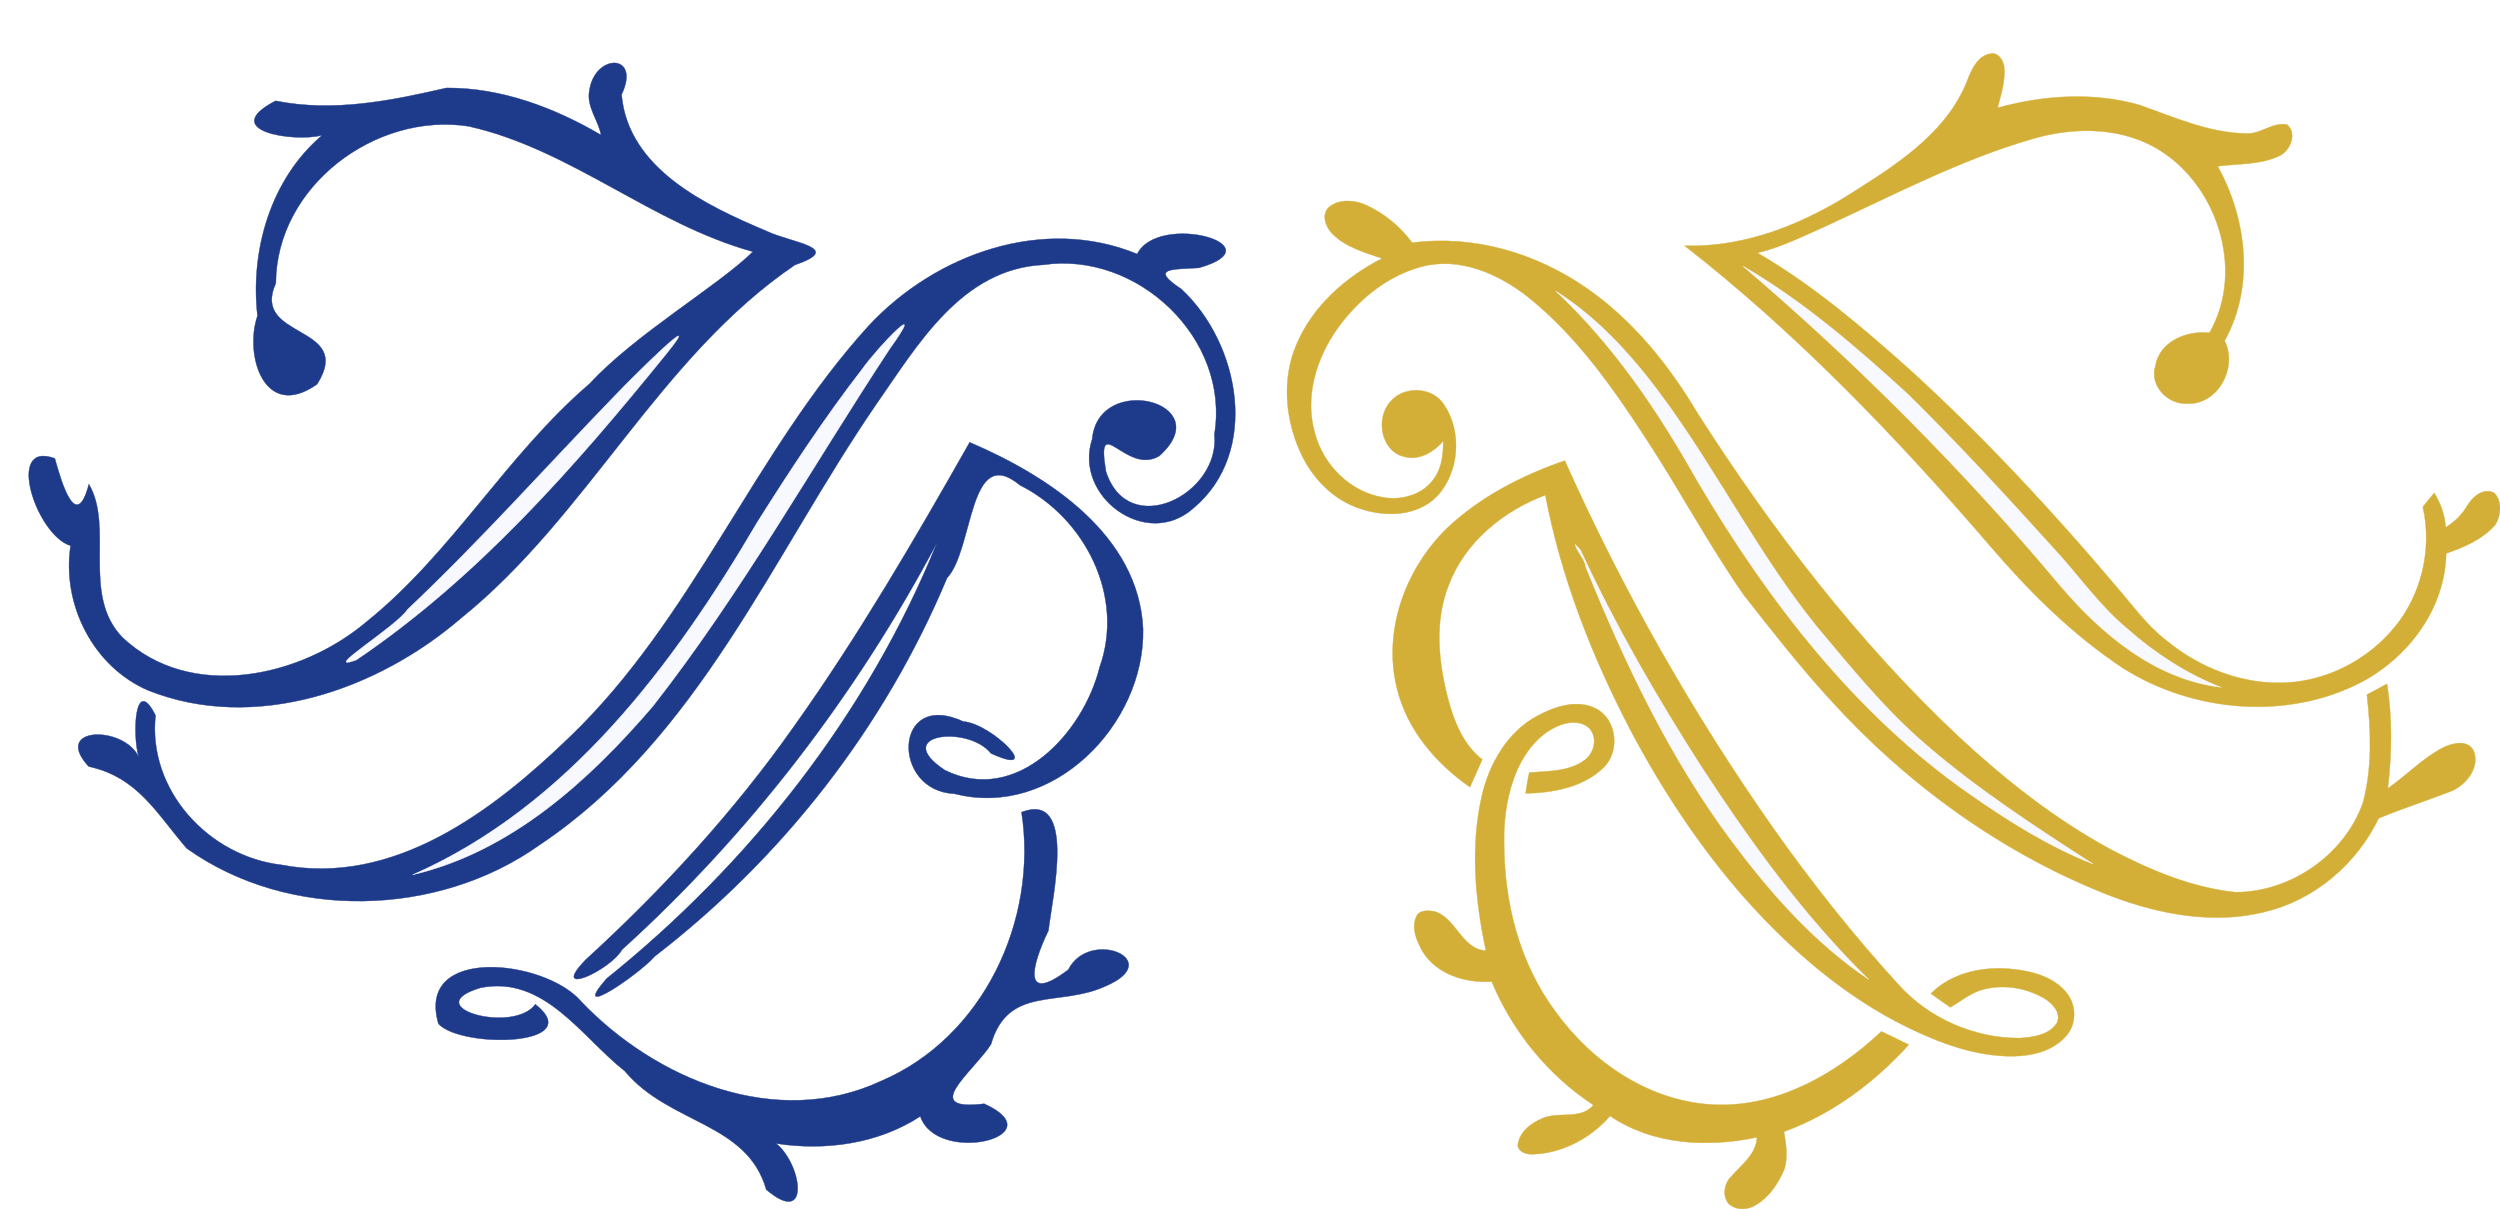
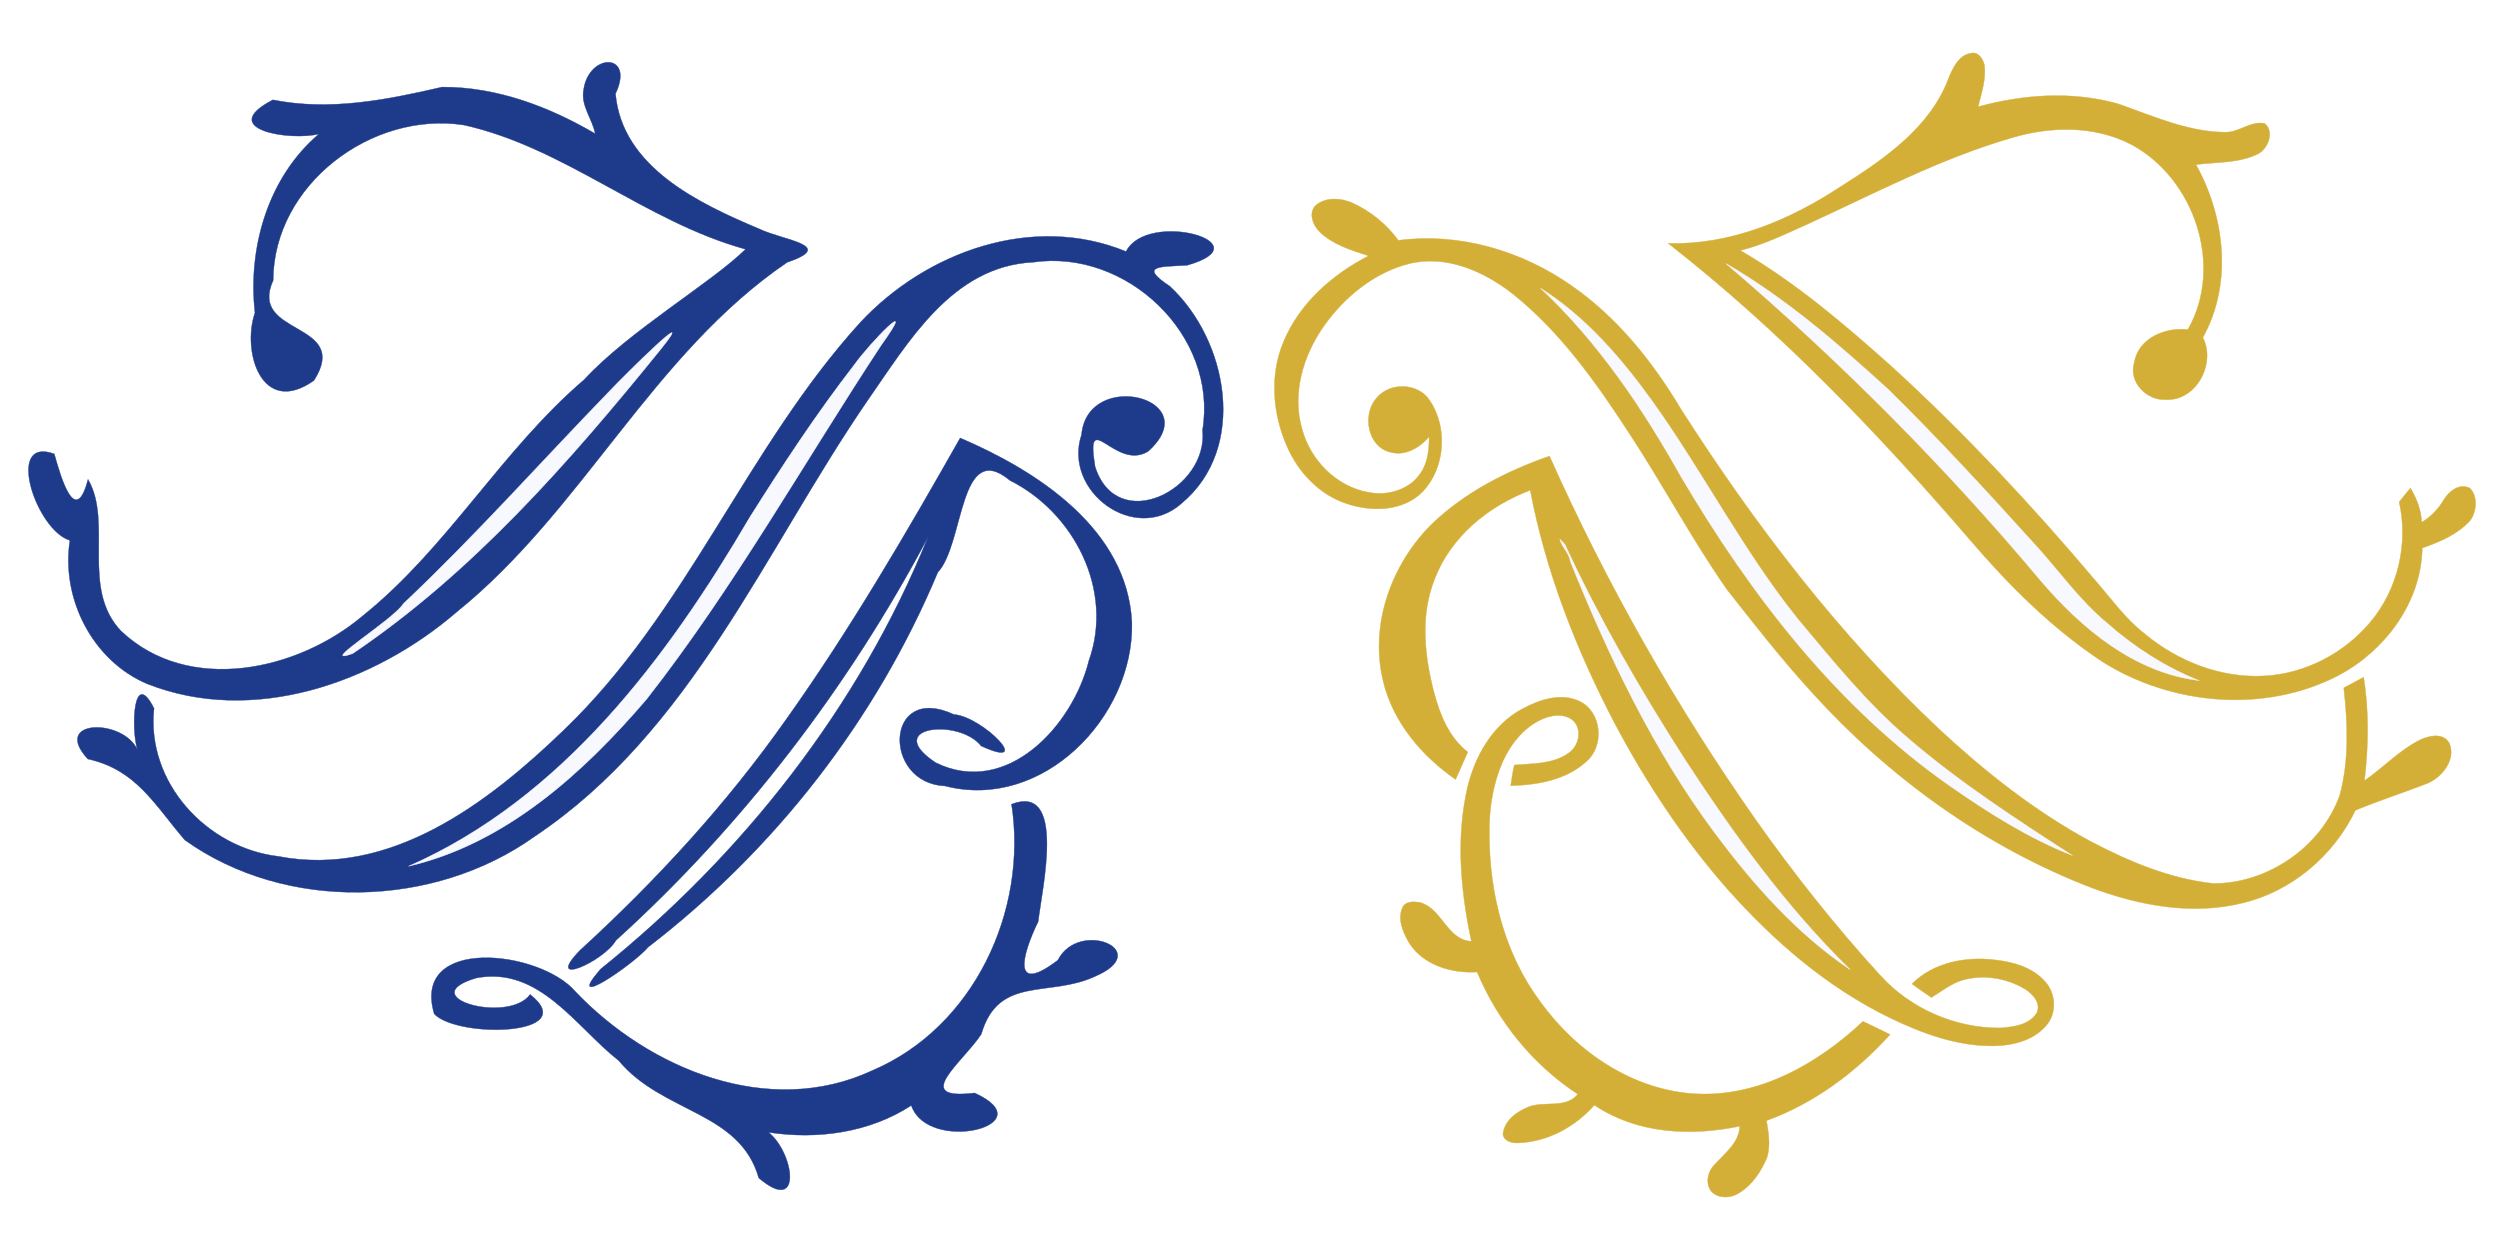
- <svg xmlns="http://www.w3.org/2000/svg" xmlns:xlink="http://www.w3.org/1999/xlink">
+ <svg xmlns="http://www.w3.org/2000/svg" xmlns:xlink="http://www.w3.org/1999/xlink" viewBox="0 0 400 200">
  <defs>
    <symbol id="cthiebaud-symbol" preserveAspectRatio="xMidYMid slice" viewBox="0 0 382.07 377.86">
      <path d="M93.832 377.709c-21.112-1.858-38.24-9.37-53.95-23.664-5.08-4.622-9.224-9.262-14.454-16.181C11.66 319.647 3.735 299.304.79 274.614c-.785-6.585-.79-6.7-.789-18.75.003-12.034.008-12.178.811-19.25 3.088-27.162 11.52-49.436 26.027-68.75 4.202-5.594 6.978-8.741 11.89-13.479 17.442-16.823 39.576-26.865 65.854-29.875 5.85-.67 10.164-.894 17.25-.894 9.42 0 16.454.707 24.524 2.466 2.82.615 3.248.657 3.133.31-.073-.222-.808-2.372-1.633-4.778-4.187-12.221-6.55-23.3-7.536-35.332-.432-5.27-.18-15.74.485-20.223 1.447-9.744 4.553-18.708 9.293-26.824 11.336-19.405 29.848-32.269 53.36-37.077C212.406.328 215.935.014 227.708 0c8.056-.01 11.212.083 14.75.434 23.78 2.357 41.102 9.522 53.015 21.929 10.091 10.51 15.863 23.818 18.161 41.875.522 4.103.544 5.271.632 33.812l.09 29.563h54.976v17.75h-55.028l.111 78.437c.072 55.82.184 79.52.389 82.188 1.086 14.195 2.866 22.98 6.152 30.37 2.643 5.944 6.677 10.315 11.136 12.067 2.737 1.075 4.1 1.263 8.153 1.125 11.535-.395 21.91-5.793 32.487-16.905l2.265-2.38 3.533 2.987c1.942 1.642 3.539 3.049 3.547 3.126.01.077-.962 1.315-2.157 2.75-16.583 19.923-33.949 32.172-52.226 36.84-4.974 1.27-10.298 1.895-16.134 1.895-16.34 0-27.51-5.106-34.278-15.67-4.183-6.53-7.249-19.946-8.558-37.455-.732-9.795-.872-26.123-.877-102.848v-76.598l-10.187.129c-13.124.166-16.41-.11-19.085-1.604-1.753-.979-2.074-2.279-1.236-4.993l.492-1.592 3.696-2.62c6.637-4.706 12.791-10.024 21.383-18.478l4.937-4.859v-10.644c0-16.29-.983-24.346-4.16-34.143-7.28-22.439-24.682-33.892-51.464-33.87-7.978.007-13.147.6-19.66 2.26-5.943 1.513-11.928 4.159-16.818 7.434-10.838 7.257-16.968 16.986-18.902 30.002-.625 4.201-.673 12.004-.105 16.998 1.433 12.613 5.504 26.432 12.315 41.8 1.289 3.228 1.01 3.115 3.833 4.632 11.49 6.172 20.256 13.867 24.914 21.869 2.144 3.682 3.66 7.467 4.592 11.455.745 3.19.8 3.74.815 8.17.016 4.73.012 4.76-.801 7.14-2.36 6.902-9.84 13.83-16.933 15.684-2.525.66-8.054.96-10.442.568-5.494-.903-10.021-3.568-14.239-8.38-2.43-2.773-4.1-5.546-5.127-8.512-.871-2.514-.981-3.274-1.309-9.048-.481-8.47-2.143-14.385-5.534-19.702-1.52-2.382-5.872-6.794-8.225-8.336-4.532-2.97-10.56-5.08-17.75-6.212-2.343-.368-4.284-.448-10.5-.43-7.485.023-7.703.038-11.875.825-18.364 3.466-32.456 14.023-43.75 32.775-8.038 13.347-12.957 28.758-14.804 46.378-.687 6.548-.612 22.714.134 29.326 2.29 20.27 8.313 37.366 18.691 53.049 4.014 6.065 7.612 10.522 12.222 15.138 11.714 11.732 24.718 18.367 40.907 20.874 4.318.668 14.628.946 18.775.505 24.96-2.652 47.668-18.625 68.178-47.955 1.274-1.821 2.374-3.312 2.444-3.312.113 0 7.341 4.198 7.53 4.374.043.04-1.181 2.587-2.72 5.661-12.237 24.456-26.382 43.31-42.746 56.98-12.74 10.64-27.745 18.024-43.11 21.215-7.002 1.453-10.677 1.812-19.376 1.892-4.33.04-8.38.027-9-.027z" />
    </symbol>
    <symbol id="bach_siel_full_left-symbol" preserveAspectRatio="xMidYMid meet" viewBox="0 0 120 120">
      <path fill="none" stroke="#1E3A8A" stroke-miterlimit="10" stroke-width=".035" d="M56.03 8.592c.518-3.53 4.943-3.56 3.058.404.625 7.064 8.027 10.545 13.806 12.982 2.3 1.11 7.473 1.571 2.666 3.211-12.916 8.786-19.648 23.843-31.735 33.574-7.926 6.831-19.556 10.883-29.69 6.889-5.26-2.224-8.29-8.206-7.424-13.776-3.237-.956-6.271-10.06-1.499-8.298.642 2.294 2.028 7.086 3.238 2.442 2.408 4.134-.735 10.488 3.184 14.57 6.47 6.107 16.932 3.824 23.192-1.47 8.133-6.523 13.326-15.89 21.248-22.666 4.314-4.685 12.216-9.293 15.5-12.528-9.595-2.637-17.311-9.752-27.037-11.922-8.835-1.367-18.275 5.702-18.315 14.918-2.446 5.39 7.548 3.875 3.923 9.602-5.013 3.55-6.956-2.771-5.668-6.497-.71-6.233 1.26-13.029 6.149-17.17-2.719.706-9.94-.426-4.428-3.27 5.455 1.09 10.881.014 16.243-1.228 5.213-.027 10.253 1.868 14.699 4.478-.275-1.443-1.414-2.698-1.11-4.245z" />
      <path fill="#1E3A8A" d="M56.03 8.592c.518-3.53 4.943-3.56 3.058.404.625 7.064 8.027 10.545 13.806 12.982 2.3 1.11 7.473 1.571 2.666 3.211-12.916 8.786-19.648 23.843-31.735 33.574-7.926 6.831-19.556 10.883-29.69 6.889-5.26-2.224-8.29-8.206-7.424-13.776-3.237-.956-6.271-10.06-1.499-8.298.642 2.294 2.028 7.086 3.238 2.442 2.408 4.134-.735 10.488 3.184 14.57 6.47 6.107 16.932 3.824 23.192-1.47 8.133-6.523 13.326-15.89 21.248-22.666 4.314-4.685 12.216-9.293 15.5-12.528-9.595-2.637-17.311-9.752-27.037-11.922-8.835-1.367-18.275 5.702-18.315 14.918-2.446 5.39 7.548 3.875 3.923 9.602-5.013 3.55-6.956-2.771-5.668-6.497-.71-6.233 1.26-13.029 6.149-17.17-2.719.706-9.94-.426-4.428-3.27 5.455 1.09 10.881.014 16.243-1.228 5.213-.027 10.253 1.868 14.699 4.478-.275-1.443-1.414-2.698-1.11-4.245z" />
      <path fill="none" stroke="#1E3A8A" stroke-miterlimit="10" stroke-width=".035" d="M108.102 24.148c2.022-4.029 13.413-.828 5.87 1.317-2.576.162-4.729-.01-1.663 2.019 5.572 5.178 7.5 15.506 1.143 20.822-4.498 4.02-11.439-1.152-9.624-6.578.593-6.409 12.089-3.485 6.382 1.612-3.153 1.918-6.052-4.43-5.082 1.458 2.111 6.622 10.904 2.19 10.316-3.514 1.5-9.101-7.31-17.42-16.27-16.109-7.769.385-11.946 7.626-15.894 13.281-9.902 14.434-16.89 31.779-31.976 41.857-9.636 6.88-23.867 7.26-33.559.331-2.91-3.383-4.647-6.753-9.314-7.779-3.52-3.807 3.311-3.938 4.753-.914-.617-2.071-.386-7.9 1.603-3.943-.76 7.089 5.032 13.39 11.941 14.204 10.73 2.07 20.152-5.137 27.386-12.11 11.801-11.299 17.571-27.157 28.473-39.145 6.348-6.812 16.575-10.489 25.515-6.81z" />
      <path fill="#1E3A8A" d="M108.102 24.148c2.022-4.029 13.413-.828 5.87 1.317-2.576.162-4.729-.01-1.663 2.019 5.572 5.178 7.5 15.506 1.143 20.822-4.498 4.02-11.439-1.152-9.624-6.578.593-6.409 12.089-3.485 6.382 1.612-3.153 1.918-6.052-4.43-5.082 1.458 2.111 6.622 10.904 2.19 10.316-3.514 1.5-9.101-7.31-17.42-16.27-16.109-7.769.385-11.946 7.626-15.894 13.281-9.902 14.434-16.89 31.779-31.976 41.857-9.636 6.88-23.867 7.26-33.559.331-2.91-3.383-4.647-6.753-9.314-7.779-3.52-3.807 3.311-3.938 4.753-.914-.617-2.071-.386-7.9 1.603-3.943-.76 7.089 5.032 13.39 11.941 14.204 10.73 2.07 20.152-5.137 27.386-12.11 11.801-11.299 17.571-27.157 28.473-39.145 6.348-6.812 16.575-10.489 25.515-6.81z" />
      <path fill="none" stroke="#F8F8FF" stroke-miterlimit="10" stroke-width=".035" d="M81.972 35.07c1.538-2.17 6.342-7.107 2.618-1.922-7.467 11.343-14.134 23.267-22.513 33.973C56 74.214 48.554 80.99 39.208 83.163 53.981 76.67 64.061 63.172 71.995 49.63c3.137-4.979 6.373-9.905 9.977-14.56z" />
      <path fill="#F8F8FF" d="M81.972 35.07c1.538-2.17 6.342-7.107 2.618-1.922-7.467 11.343-14.134 23.267-22.513 33.973C56 74.214 48.554 80.99 39.208 83.163 53.981 76.67 64.061 63.172 71.995 49.63c3.137-4.979 6.373-9.905 9.977-14.56z" />
      <path fill="none" stroke="#F8F8FF" stroke-miterlimit="10" stroke-width=".035" d="M58.44 37.622c1.493-1.585 8.937-8.972 4.904-3.982-8.693 10.728-17.98 21.336-29.488 29.106-3.538 1.273 3.831-3.176 4.883-4.81 6.864-6.478 13.138-13.54 19.701-20.314z" />
      <path fill="#F8F8FF" d="M58.44 37.622c1.493-1.585 8.937-8.972 4.904-3.982-8.693 10.728-17.98 21.336-29.488 29.106-3.538 1.273 3.831-3.176 4.883-4.81 6.864-6.478 13.138-13.54 19.701-20.314z" />
      <path fill="none" stroke="#1E3A8A" stroke-miterlimit="10" stroke-width=".035" d="M75.452 69.094c6.154-8.643 11.498-17.824 16.726-27.046 7.454 3.187 16.077 8.783 16.484 17.744.198 9.072-8.592 18.075-17.934 15.662-6.039-.247-5.81-9.95.84-6.867 2.776.197 7.852 5.422 2.627 3.029-2.162-2.726-9.574-1.849-4.367 1.602 6.85 3.361 13.167-3.58 14.701-9.782 2.414-6.743-1.377-14.205-7.583-17.319-4.888-4.059-4.36 6.11-6.92 8.832-5.932 14.174-15.624 26.591-27.78 35.957-1.461 1.704-8.226 6.308-4.594 2.13 13.635-10.95 24.843-25.195 31.426-41.452-7.67 14.455-17.81 27.7-29.944 38.688-1.171 2.04-6.978 4.599-3.463.966 7.315-6.69 14.066-14.033 19.781-22.144z" />
      <path fill="#1E3A8A" d="M75.452 69.094c6.154-8.643 11.498-17.824 16.726-27.046 7.454 3.187 16.077 8.783 16.484 17.744.198 9.072-8.592 18.075-17.934 15.662-6.039-.247-5.81-9.95.84-6.867 2.776.197 7.852 5.422 2.627 3.029-2.162-2.726-9.574-1.849-4.367 1.602 6.85 3.361 13.167-3.58 14.701-9.782 2.414-6.743-1.377-14.205-7.583-17.319-4.888-4.059-4.36 6.11-6.92 8.832-5.932 14.174-15.624 26.591-27.78 35.957-1.461 1.704-8.226 6.308-4.594 2.13 13.635-10.95 24.843-25.195 31.426-41.452-7.67 14.455-17.81 27.7-29.944 38.688-1.171 2.04-6.978 4.599-3.463.966 7.315-6.69 14.066-14.033 19.781-22.144z" />
      <path fill="none" stroke="#1E3A8A" stroke-miterlimit="10" stroke-width=".035" d="M97.108 77.205c5.262-2.037 2.94 8.045 2.559 11.26-1.644 3.385-2.496 7.04 1.886 3.713 2.02-3.975 9.325-.917 3.58 1.552-4.396 2.057-9.286-.136-10.928 5.548-1.741 2.671-6.832 6.398-.645 5.648 6.858 3.11-4.483 5.888-6.074 1.195-4.008 2.615-9.032 3.302-13.703 2.583 2.455 1.974 3.315 8.002-.941 4.382-1.835-6.427-9.226-6.203-13.44-11.261-4.125-3.239-7.643-9.122-13.703-7.931-6.14 1.83 3.122 4.444 5.193 1.574 5.014 3.971-6.932 4.241-9.206 1.871-2.233-7.533 10.15-6.129 13.546-2.152 7.107 7.46 18.572 12.209 28.5 7.588 9.765-4.152 14.956-15.338 13.376-25.57z" />
      <path fill="#1E3A8A" d="M97.108 77.205c5.262-2.037 2.94 8.045 2.559 11.26-1.644 3.385-2.496 7.04 1.886 3.713 2.02-3.975 9.325-.917 3.58 1.552-4.396 2.057-9.286-.136-10.928 5.548-1.741 2.671-6.832 6.398-.645 5.648 6.858 3.11-4.483 5.888-6.074 1.195-4.008 2.615-9.032 3.302-13.703 2.583 2.455 1.974 3.315 8.002-.941 4.382-1.835-6.427-9.226-6.203-13.44-11.261-4.125-3.239-7.643-9.122-13.703-7.931-6.14 1.83 3.122 4.444 5.193 1.574 5.014 3.971-6.932 4.241-9.206 1.871-2.233-7.533 10.15-6.129 13.546-2.152 7.107 7.46 18.572 12.209 28.5 7.588 9.765-4.152 14.956-15.338 13.376-25.57z" />
    </symbol>
    <symbol id="bach_siel_full_right-symbol" preserveAspectRatio="xMidYMid slice" viewBox="0 0 120 120">
      <path fill="none" stroke="#D4AF37" stroke-miterlimit="10" stroke-width=".035" d="M67.127 7.355c.4-.934.945-2.068 2.07-2.243.716-.19 1.188.557 1.31 1.157.17 1.357-.29 2.677-.607 3.977 4.356-1.196 9.057-1.515 13.44-.28 3.323 1.165 6.642 2.68 10.225 2.726 1.365.057 2.487-1.124 3.857-.838.96.812.308 2.449-.697 2.943-1.835.889-3.936.749-5.908 1.008 2.78 5.007 3.526 11.458.656 16.595 1.29 2.501-.637 6.135-3.582 5.966-1.834.09-3.582-1.714-3-3.57.385-2.34 2.999-3.411 5.141-3.154 3.492-6.083.629-14.554-5.452-17.779-3.526-1.832-7.736-1.745-11.469-.63-6.83 1.988-13.151 5.328-19.591 8.285-2.11.939-4.197 1.977-6.451 2.524 5.319 3.09 10.025 7.116 14.595 11.205C68.618 41.602 75.05 48.51 81.13 55.703c1.533 1.755 2.894 3.696 4.754 5.136 3.188 2.66 7.332 4.28 11.514 4.049 3.914-.218 7.66-2.175 10.163-5.176 2.637-3.136 3.665-7.535 2.756-11.523.353-.45.713-.893 1.087-1.33.607.998 1.019 2.102 1.081 3.278a6.028 6.028 0 0 0 2.07-2.083c.505-.854 1.506-1.714 2.55-1.195.79.794.655 2.199.062 3.074-1.211 1.36-2.945 2.096-4.632 2.675-.083 5.195-3.542 9.837-8.023 12.221-7.054 3.678-16.007 2.902-22.666-1.295-4.829-3.183-8.958-7.302-12.706-11.679-8.844-10.284-18.281-20.13-28.995-28.494 5.917.177 11.586-2.19 16.459-5.382 4.213-2.66 8.757-5.726 10.524-10.624zm0 0" />
      <path fill="#D4AF37" d="M67.127 7.355c.4-.934.945-2.068 2.07-2.243.716-.19 1.188.557 1.31 1.157.17 1.357-.29 2.677-.607 3.977 4.356-1.196 9.057-1.515 13.44-.28 3.323 1.165 6.642 2.68 10.225 2.726 1.365.057 2.487-1.124 3.857-.838.96.812.308 2.449-.697 2.943-1.835.889-3.936.749-5.908 1.008 2.78 5.007 3.526 11.458.656 16.595 1.29 2.501-.637 6.135-3.582 5.966-1.834.09-3.582-1.714-3-3.57.385-2.34 2.999-3.411 5.141-3.154 3.492-6.083.629-14.554-5.452-17.779-3.526-1.832-7.736-1.745-11.469-.63-6.83 1.988-13.151 5.328-19.591 8.285-2.11.939-4.197 1.977-6.451 2.524 5.319 3.09 10.025 7.116 14.595 11.205C68.618 41.602 75.05 48.51 81.13 55.703c1.533 1.755 2.894 3.696 4.754 5.136 3.188 2.66 7.332 4.28 11.514 4.049 3.914-.218 7.66-2.175 10.163-5.176 2.637-3.136 3.665-7.535 2.756-11.523.353-.45.713-.893 1.087-1.33.607.998 1.019 2.102 1.081 3.278a6.028 6.028 0 0 0 2.07-2.083c.505-.854 1.506-1.714 2.55-1.195.79.794.655 2.199.062 3.074-1.211 1.36-2.945 2.096-4.632 2.675-.083 5.195-3.542 9.837-8.023 12.221-7.054 3.678-16.007 2.902-22.666-1.295-4.829-3.183-8.958-7.302-12.706-11.679-8.844-10.284-18.281-20.13-28.995-28.494 5.917.177 11.586-2.19 16.459-5.382 4.213-2.66 8.757-5.726 10.524-10.624zm0 0" />
      <path fill="none" stroke="#D4AF37" stroke-miterlimit="10" stroke-width=".035" d="M6.38 19.656c.962-.755 2.357-.65 3.428-.187a11.333 11.333 0 0 1 4.435 3.605c5.83-.772 11.808.986 16.592 4.328 4.42 3.059 7.84 7.339 10.568 11.928 7.086 11.075 15.15 21.625 24.743 30.656 4.436 4.121 9.228 7.917 14.572 10.799 3.679 1.927 7.613 3.59 11.777 4.029 5.23.013 10.367-3.54 12.125-8.481.902-3.346.764-6.885.382-10.298a135.4 135.4 0 0 1 1.911-1.027c.518 3.291.468 6.635.076 9.937 1.779-1.232 3.288-2.855 5.218-3.86.902-.455 2.385-.827 2.949.307.6 1.546-.677 3.167-2.05 3.782-2.314.908-4.69 1.66-6.986 2.616-2.088 4.347-6.111 7.777-10.83 8.899-4.82 1.198-9.886.26-14.46-1.449-10.347-3.971-19.55-10.648-26.96-18.847-2.861-3.136-5.476-6.484-8.094-9.821-3.382-4.842-6.146-10.08-9.392-15.011-3.154-4.841-6.557-9.657-11.1-13.302-2.796-2.212-6.482-3.856-10.09-2.923-3.335.873-6.146 3.202-8.112 5.98C5.104 34.132 4.006 37.792 5 41.182c.79 2.987 3.296 5.54 6.381 6.08 1.814.364 3.943-.23 4.988-1.838.715-1.01.82-2.286.829-3.485-.921 1.034-2.26 1.864-3.696 1.48-2.252-.509-2.773-3.694-1.312-5.258 1.283-1.513 3.997-1.4 5.078.302 1.738 2.583 1.474 6.409-.65 8.699-1.88 1.946-4.927 2.014-7.346 1.187-2.598-.85-4.614-2.981-5.698-5.446-1.413-3.158-1.717-6.918-.334-10.14 1.528-3.654 4.671-6.417 8.139-8.2-1.66-.55-3.444-1.069-4.718-2.33-.654-.64-1.1-1.9-.282-2.577zm0 0" />
      <path fill="#D4AF37" d="M6.38 19.656c.962-.755 2.357-.65 3.428-.187a11.333 11.333 0 0 1 4.435 3.605c5.83-.772 11.808.986 16.592 4.328 4.42 3.059 7.84 7.339 10.568 11.928 7.086 11.075 15.15 21.625 24.743 30.656 4.436 4.121 9.228 7.917 14.572 10.799 3.679 1.927 7.613 3.59 11.777 4.029 5.23.013 10.367-3.54 12.125-8.481.902-3.346.764-6.885.382-10.298a135.4 135.4 0 0 1 1.911-1.027c.518 3.291.468 6.635.076 9.937 1.779-1.232 3.288-2.855 5.218-3.86.902-.455 2.385-.827 2.949.307.6 1.546-.677 3.167-2.05 3.782-2.314.908-4.69 1.66-6.986 2.616-2.088 4.347-6.111 7.777-10.83 8.899-4.82 1.198-9.886.26-14.46-1.449-10.347-3.971-19.55-10.648-26.96-18.847-2.861-3.136-5.476-6.484-8.094-9.821-3.382-4.842-6.146-10.08-9.392-15.011-3.154-4.841-6.557-9.657-11.1-13.302-2.796-2.212-6.482-3.856-10.09-2.923-3.335.873-6.146 3.202-8.112 5.98C5.104 34.132 4.006 37.792 5 41.182c.79 2.987 3.296 5.54 6.381 6.08 1.814.364 3.943-.23 4.988-1.838.715-1.01.82-2.286.829-3.485-.921 1.034-2.26 1.864-3.696 1.48-2.252-.509-2.773-3.694-1.312-5.258 1.283-1.513 3.997-1.4 5.078.302 1.738 2.583 1.474 6.409-.65 8.699-1.88 1.946-4.927 2.014-7.346 1.187-2.598-.85-4.614-2.981-5.698-5.446-1.413-3.158-1.717-6.918-.334-10.14 1.528-3.654 4.671-6.417 8.139-8.2-1.66-.55-3.444-1.069-4.718-2.33-.654-.64-1.1-1.9-.282-2.577zm0 0" />
      <path fill="none" stroke="#F8F8FF" stroke-miterlimit="10" stroke-width=".035" d="M45.673 25.29c5.725 3.314 10.769 7.684 15.64 12.129 4.753 4.67 9.266 9.58 13.738 14.52 2.44 2.605 4.47 5.601 7.241 7.89 2.61 2.307 5.577 4.208 8.816 5.503-6.237-.751-11.331-5.034-15.263-9.658-9.184-10.951-19.3-21.11-30.172-30.384zm0 0" />
      <path fill="#F8F8FF" d="M45.673 25.29c5.725 3.314 10.769 7.684 15.64 12.129 4.753 4.67 9.266 9.58 13.738 14.52 2.44 2.605 4.47 5.601 7.241 7.89 2.61 2.307 5.577 4.208 8.816 5.503-6.237-.751-11.331-5.034-15.263-9.658-9.184-10.951-19.3-21.11-30.172-30.384zm0 0" />
      <path fill="none" stroke="#F8F8FF" stroke-miterlimit="10" stroke-width=".035" d="M27.885 27.662c4.37 2.76 7.793 6.754 10.783 10.915 4.873 6.828 8.71 14.362 13.978 20.913 3.315 3.95 6.566 8.002 10.507 11.357 4.917 4.23 10.37 7.772 15.809 11.286-4.18-1.64-8.008-4.061-11.682-6.615-10.93-7.615-19.209-18.403-25.916-29.779-3.681-6.568-7.956-12.908-13.479-18.077zm0 0" />
      <path fill="#F8F8FF" d="M27.885 27.662c4.37 2.76 7.793 6.754 10.783 10.915 4.873 6.828 8.71 14.362 13.978 20.913 3.315 3.95 6.566 8.002 10.507 11.357 4.917 4.23 10.37 7.772 15.809 11.286-4.18-1.64-8.008-4.061-11.682-6.615-10.93-7.615-19.209-18.403-25.916-29.779-3.681-6.568-7.956-12.908-13.479-18.077zm0 0" />
      <path fill="none" stroke="#D4AF37" stroke-miterlimit="10" stroke-width=".035" d="M17.542 50.223c3.16-2.997 7.122-5.02 11.209-6.438a209.631 209.631 0 0 0 19.823 34.95c3.666 5.187 7.616 10.178 11.902 14.868 2.897 3.223 7.224 5.109 11.552 5.08 1.242-.102 2.78-.275 3.501-1.446.452-.966-.427-1.854-1.184-2.321-1.837-1.075-4.152-1.42-6.187-.745-1 .37-1.84 1.045-2.743 1.59a74.59 74.59 0 0 1-1.866-1.306c2.014-2.027 5.044-2.63 7.802-2.326 1.832.19 3.811.707 5.042 2.178.985 1.13 1.062 2.995.051 4.135-1.248 1.474-3.268 1.947-5.121 1.967-3.478.023-6.815-1.21-9.905-2.704-6.02-2.924-11.161-7.378-15.583-12.35-4.27-4.853-7.845-10.288-10.865-15.994-3.66-7.026-6.583-14.496-8.068-22.297-4.001 1.505-7.643 4.468-9.181 8.548-1.397 3.505-.972 7.403-.027 10.965.565 2.096 1.446 4.25 3.212 5.621-.393.876-.776 1.756-1.169 2.632-3.237-2.257-5.989-5.464-6.934-9.368-1.374-5.464.778-11.372 4.74-15.239zm0 0" />
      <path fill="#D4AF37" d="M17.542 50.223c3.16-2.997 7.122-5.02 11.209-6.438a209.631 209.631 0 0 0 19.823 34.95c3.666 5.187 7.616 10.178 11.902 14.868 2.897 3.223 7.224 5.109 11.552 5.08 1.242-.102 2.78-.275 3.501-1.446.452-.966-.427-1.854-1.184-2.321-1.837-1.075-4.152-1.42-6.187-.745-1 .37-1.84 1.045-2.743 1.59a74.59 74.59 0 0 1-1.866-1.306c2.014-2.027 5.044-2.63 7.802-2.326 1.832.19 3.811.707 5.042 2.178.985 1.13 1.062 2.995.051 4.135-1.248 1.474-3.268 1.947-5.121 1.967-3.478.023-6.815-1.21-9.905-2.704-6.02-2.924-11.161-7.378-15.583-12.35-4.27-4.853-7.845-10.288-10.865-15.994-3.66-7.026-6.583-14.496-8.068-22.297-4.001 1.505-7.643 4.468-9.181 8.548-1.397 3.505-.972 7.403-.027 10.965.565 2.096 1.446 4.25 3.212 5.621-.393.876-.776 1.756-1.169 2.632-3.237-2.257-5.989-5.464-6.934-9.368-1.374-5.464.778-11.372 4.74-15.239zm0 0" />
      <path fill="none" stroke="#F8F8FF" stroke-miterlimit="10" stroke-width=".035" d="m29.737 51.749.499.518c3.302 7.152 7.256 14.002 11.51 20.633 4.683 7.178 9.74 14.187 15.884 20.198-5.167-3.473-9.344-8.214-13.039-13.176-5.89-7.92-10.156-16.896-13.838-26.012-.11-.841-.823-1.371-1.016-2.161zm0 0" />
      <path fill="#F8F8FF" d="m29.737 51.749.499.518c3.302 7.152 7.256 14.002 11.51 20.633 4.683 7.178 9.74 14.187 15.884 20.198-5.167-3.473-9.344-8.214-13.039-13.176-5.89-7.92-10.156-16.896-13.838-26.012-.11-.841-.823-1.371-1.016-2.161zm0 0" />
      <path fill="none" stroke="#D4AF37" stroke-miterlimit="10" stroke-width=".035" d="M26.189 68.026c1.648-.881 3.751-1.578 5.53-.663 2.048 1.053 2.313 4.204.618 5.698-1.945 1.815-4.74 2.306-7.311 2.363.108-.663.191-1.33.35-1.982 1.734-.152 3.639-.07 5.141-1.1.964-.605 1.394-2.062.657-3-.672-.794-1.856-.77-2.757-.446-1.953.688-3.334 2.42-4.168 4.252-.935 2.149-1.307 4.515-1.27 6.85-.016 5.727 1.451 11.59 4.928 16.222 3.512 4.854 9.024 8.561 15.137 8.797 6.01.219 11.543-2.962 15.8-6.965.866.42 1.742.824 2.605 1.26-3.259 3.603-7.274 6.603-11.864 8.27.199 1.148.39 2.365.06 3.505-.562 1.36-1.427 2.682-2.713 3.452-.78.501-1.904.546-2.602-.112-.647-.756-.417-1.947.258-2.605.975-1.103 2.365-2.095 2.431-3.707-4.695.989-9.881.737-13.961-2.027-1.824 2.08-4.466 3.517-7.253 3.633-.594.041-1.386-.122-1.523-.804.093-1.29 1.269-2.164 2.374-2.622 1.54-.659 3.612.193 4.817-1.25-4.312-2.824-7.687-6.985-9.671-11.732-2.446.15-5.173-.643-6.54-2.816-.591-1.025-1.177-2.352-.56-3.492.35-.517 1.036-.443 1.575-.384 2.163.553 2.61 3.608 4.976 3.747-1.026-4.795-1.487-9.835-.401-14.659.712-3.1 2.443-6.16 5.337-7.683zm0 0" />
      <path fill="#D4AF37" d="M26.189 68.026c1.648-.881 3.751-1.578 5.53-.663 2.048 1.053 2.313 4.204.618 5.698-1.945 1.815-4.74 2.306-7.311 2.363.108-.663.191-1.33.35-1.982 1.734-.152 3.639-.07 5.141-1.1.964-.605 1.394-2.062.657-3-.672-.794-1.856-.77-2.757-.446-1.953.688-3.334 2.42-4.168 4.252-.935 2.149-1.307 4.515-1.27 6.85-.016 5.727 1.451 11.59 4.928 16.222 3.512 4.854 9.024 8.561 15.137 8.797 6.01.219 11.543-2.962 15.8-6.965.866.42 1.742.824 2.605 1.26-3.259 3.603-7.274 6.603-11.864 8.27.199 1.148.39 2.365.06 3.505-.562 1.36-1.427 2.682-2.713 3.452-.78.501-1.904.546-2.602-.112-.647-.756-.417-1.947.258-2.605.975-1.103 2.365-2.095 2.431-3.707-4.695.989-9.881.737-13.961-2.027-1.824 2.08-4.466 3.517-7.253 3.633-.594.041-1.386-.122-1.523-.804.093-1.29 1.269-2.164 2.374-2.622 1.54-.659 3.612.193 4.817-1.25-4.312-2.824-7.687-6.985-9.671-11.732-2.446.15-5.173-.643-6.54-2.816-.591-1.025-1.177-2.352-.56-3.492.35-.517 1.036-.443 1.575-.384 2.163.553 2.61 3.608 4.976 3.747-1.026-4.795-1.487-9.835-.401-14.659.712-3.1 2.443-6.16 5.337-7.683zm0 0" />
    </symbol>
  </defs>
  <view preserveAspectRatio="xMidYMid meet " viewBox="0 400 100 100" id="bach_siel_full_left-view" />
  <view preserveAspectRatio="xMidYMid meet " viewBox="200 400 100 100" id="bach_siel_full_right-view" />
  <use x="0" y="0" width="200" height="200" id="bach_siel_full_left" xlink:href="#bach_siel_full_left-symbol" />
  <use x="200" y="0" width="200" height="200" id="bach_siel_full_right" xlink:href="#bach_siel_full_right-symbol" />
</svg>
